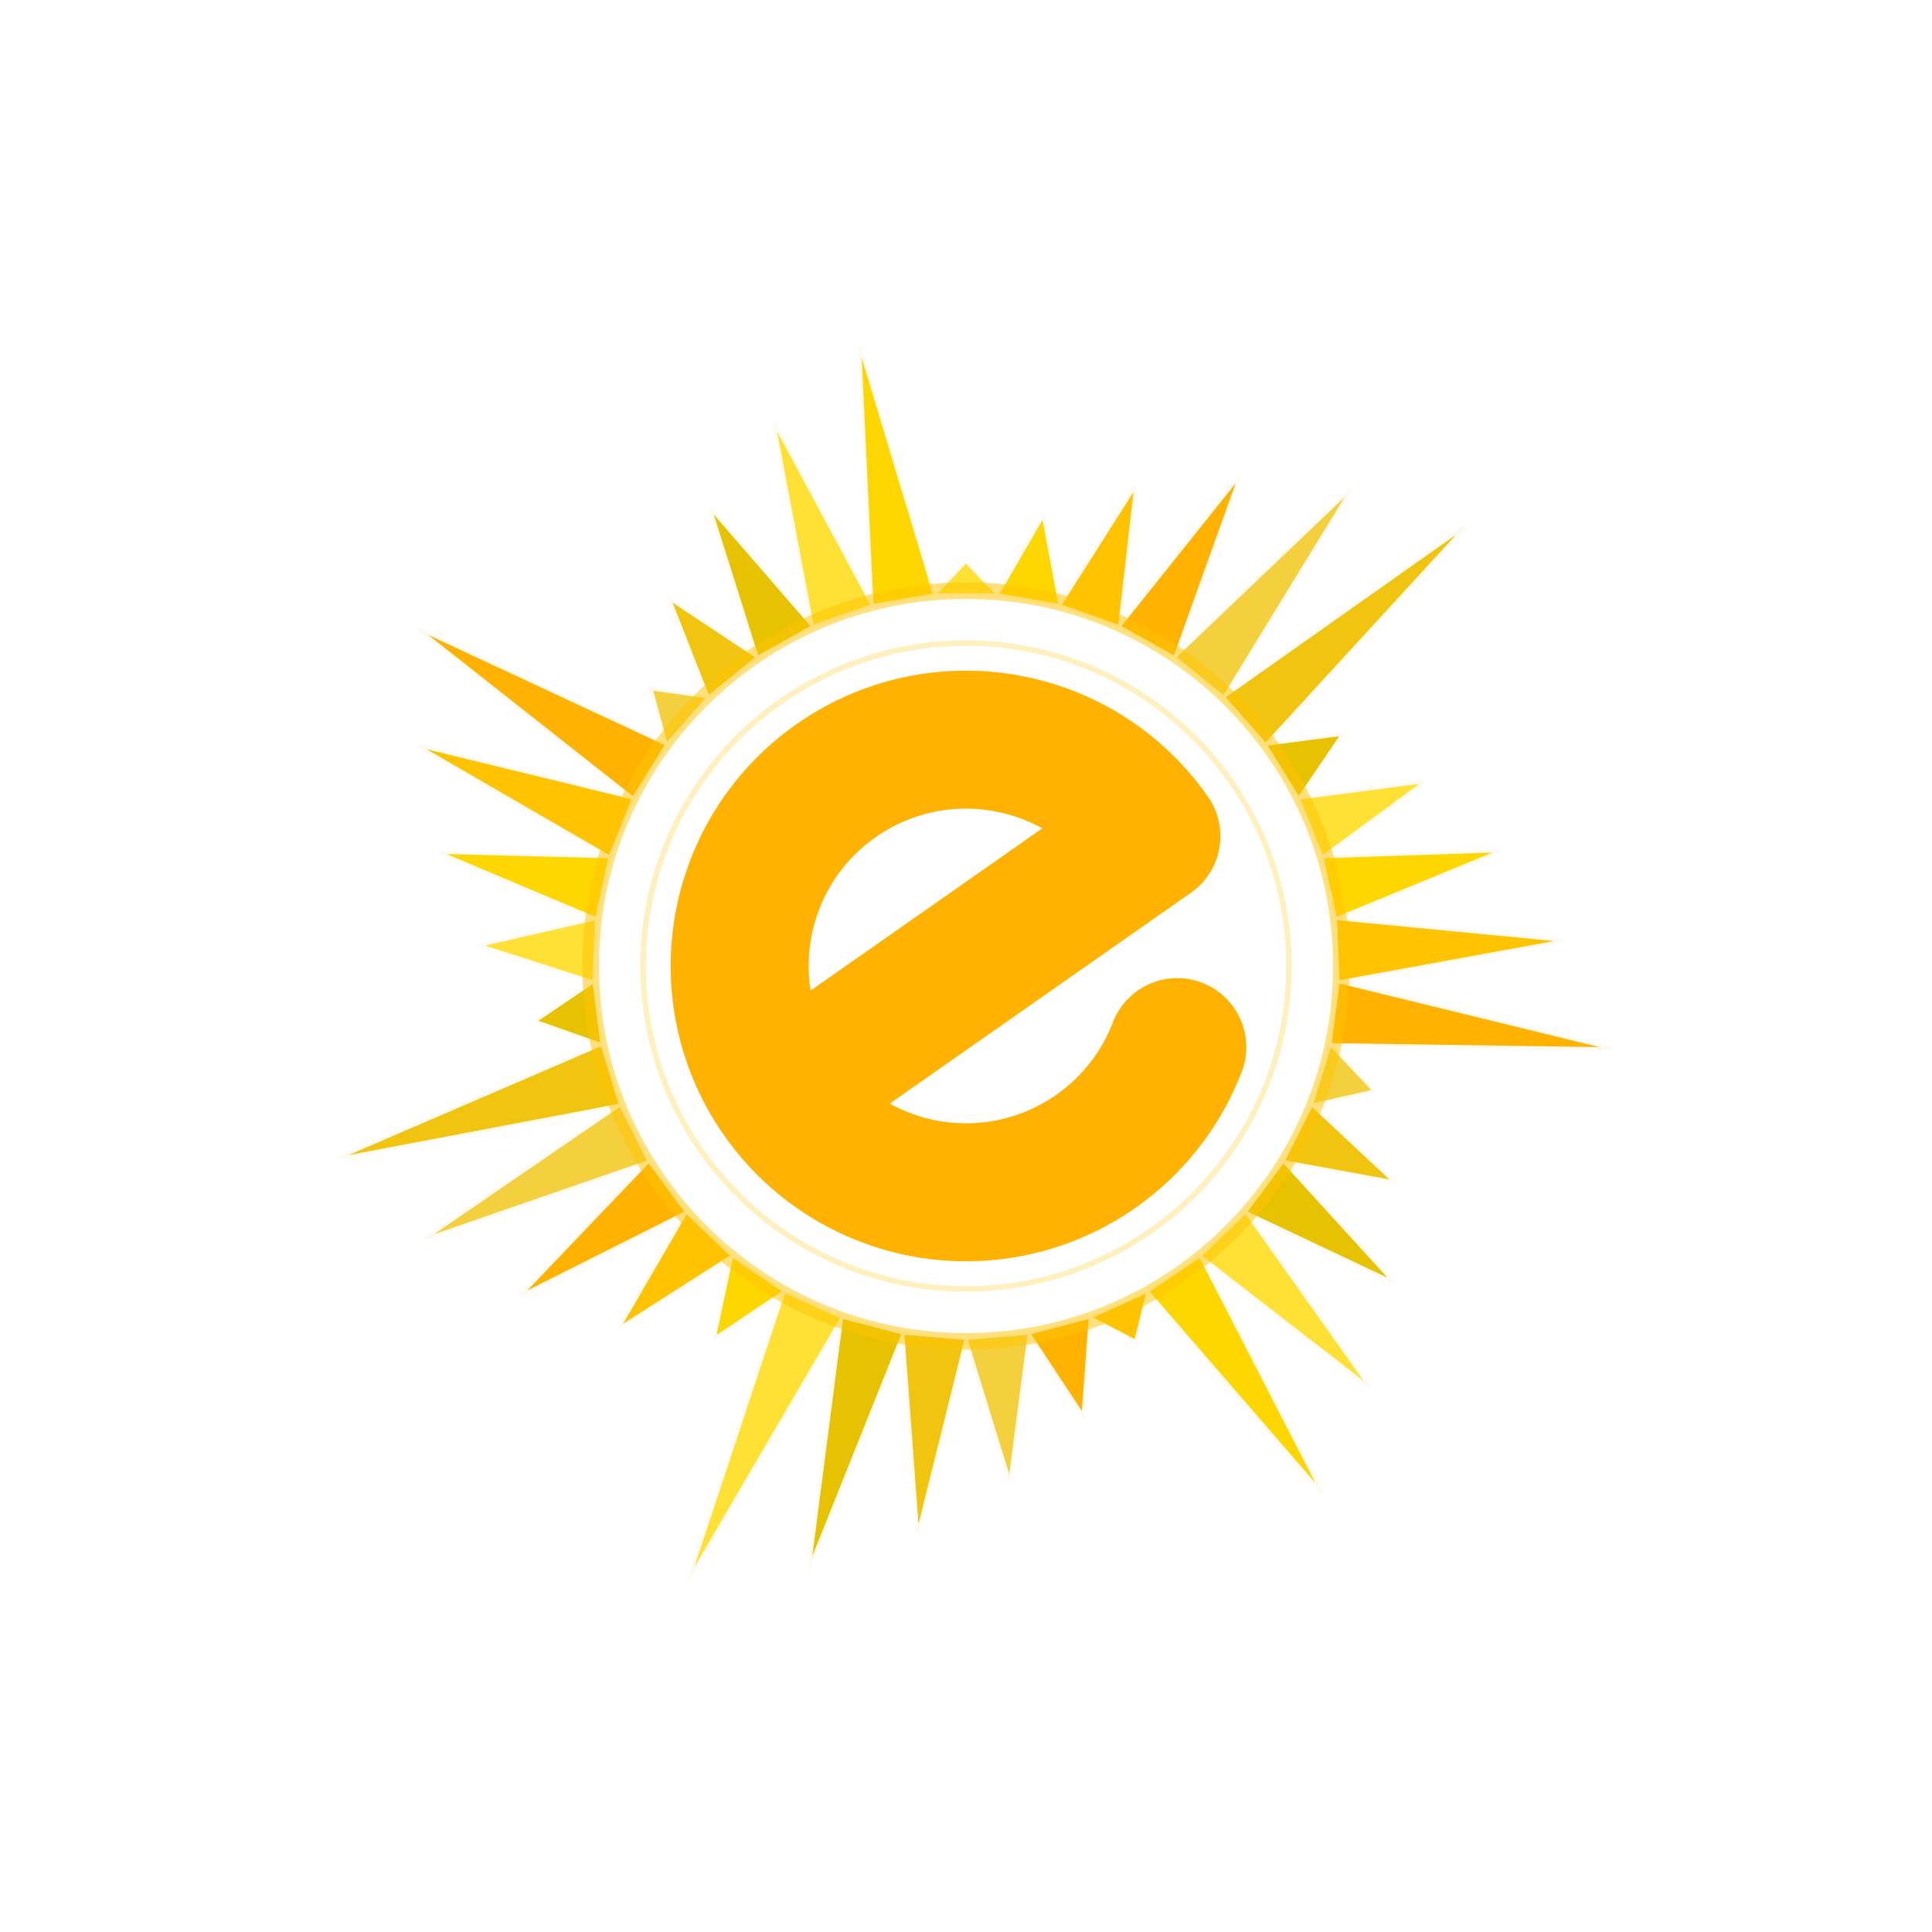
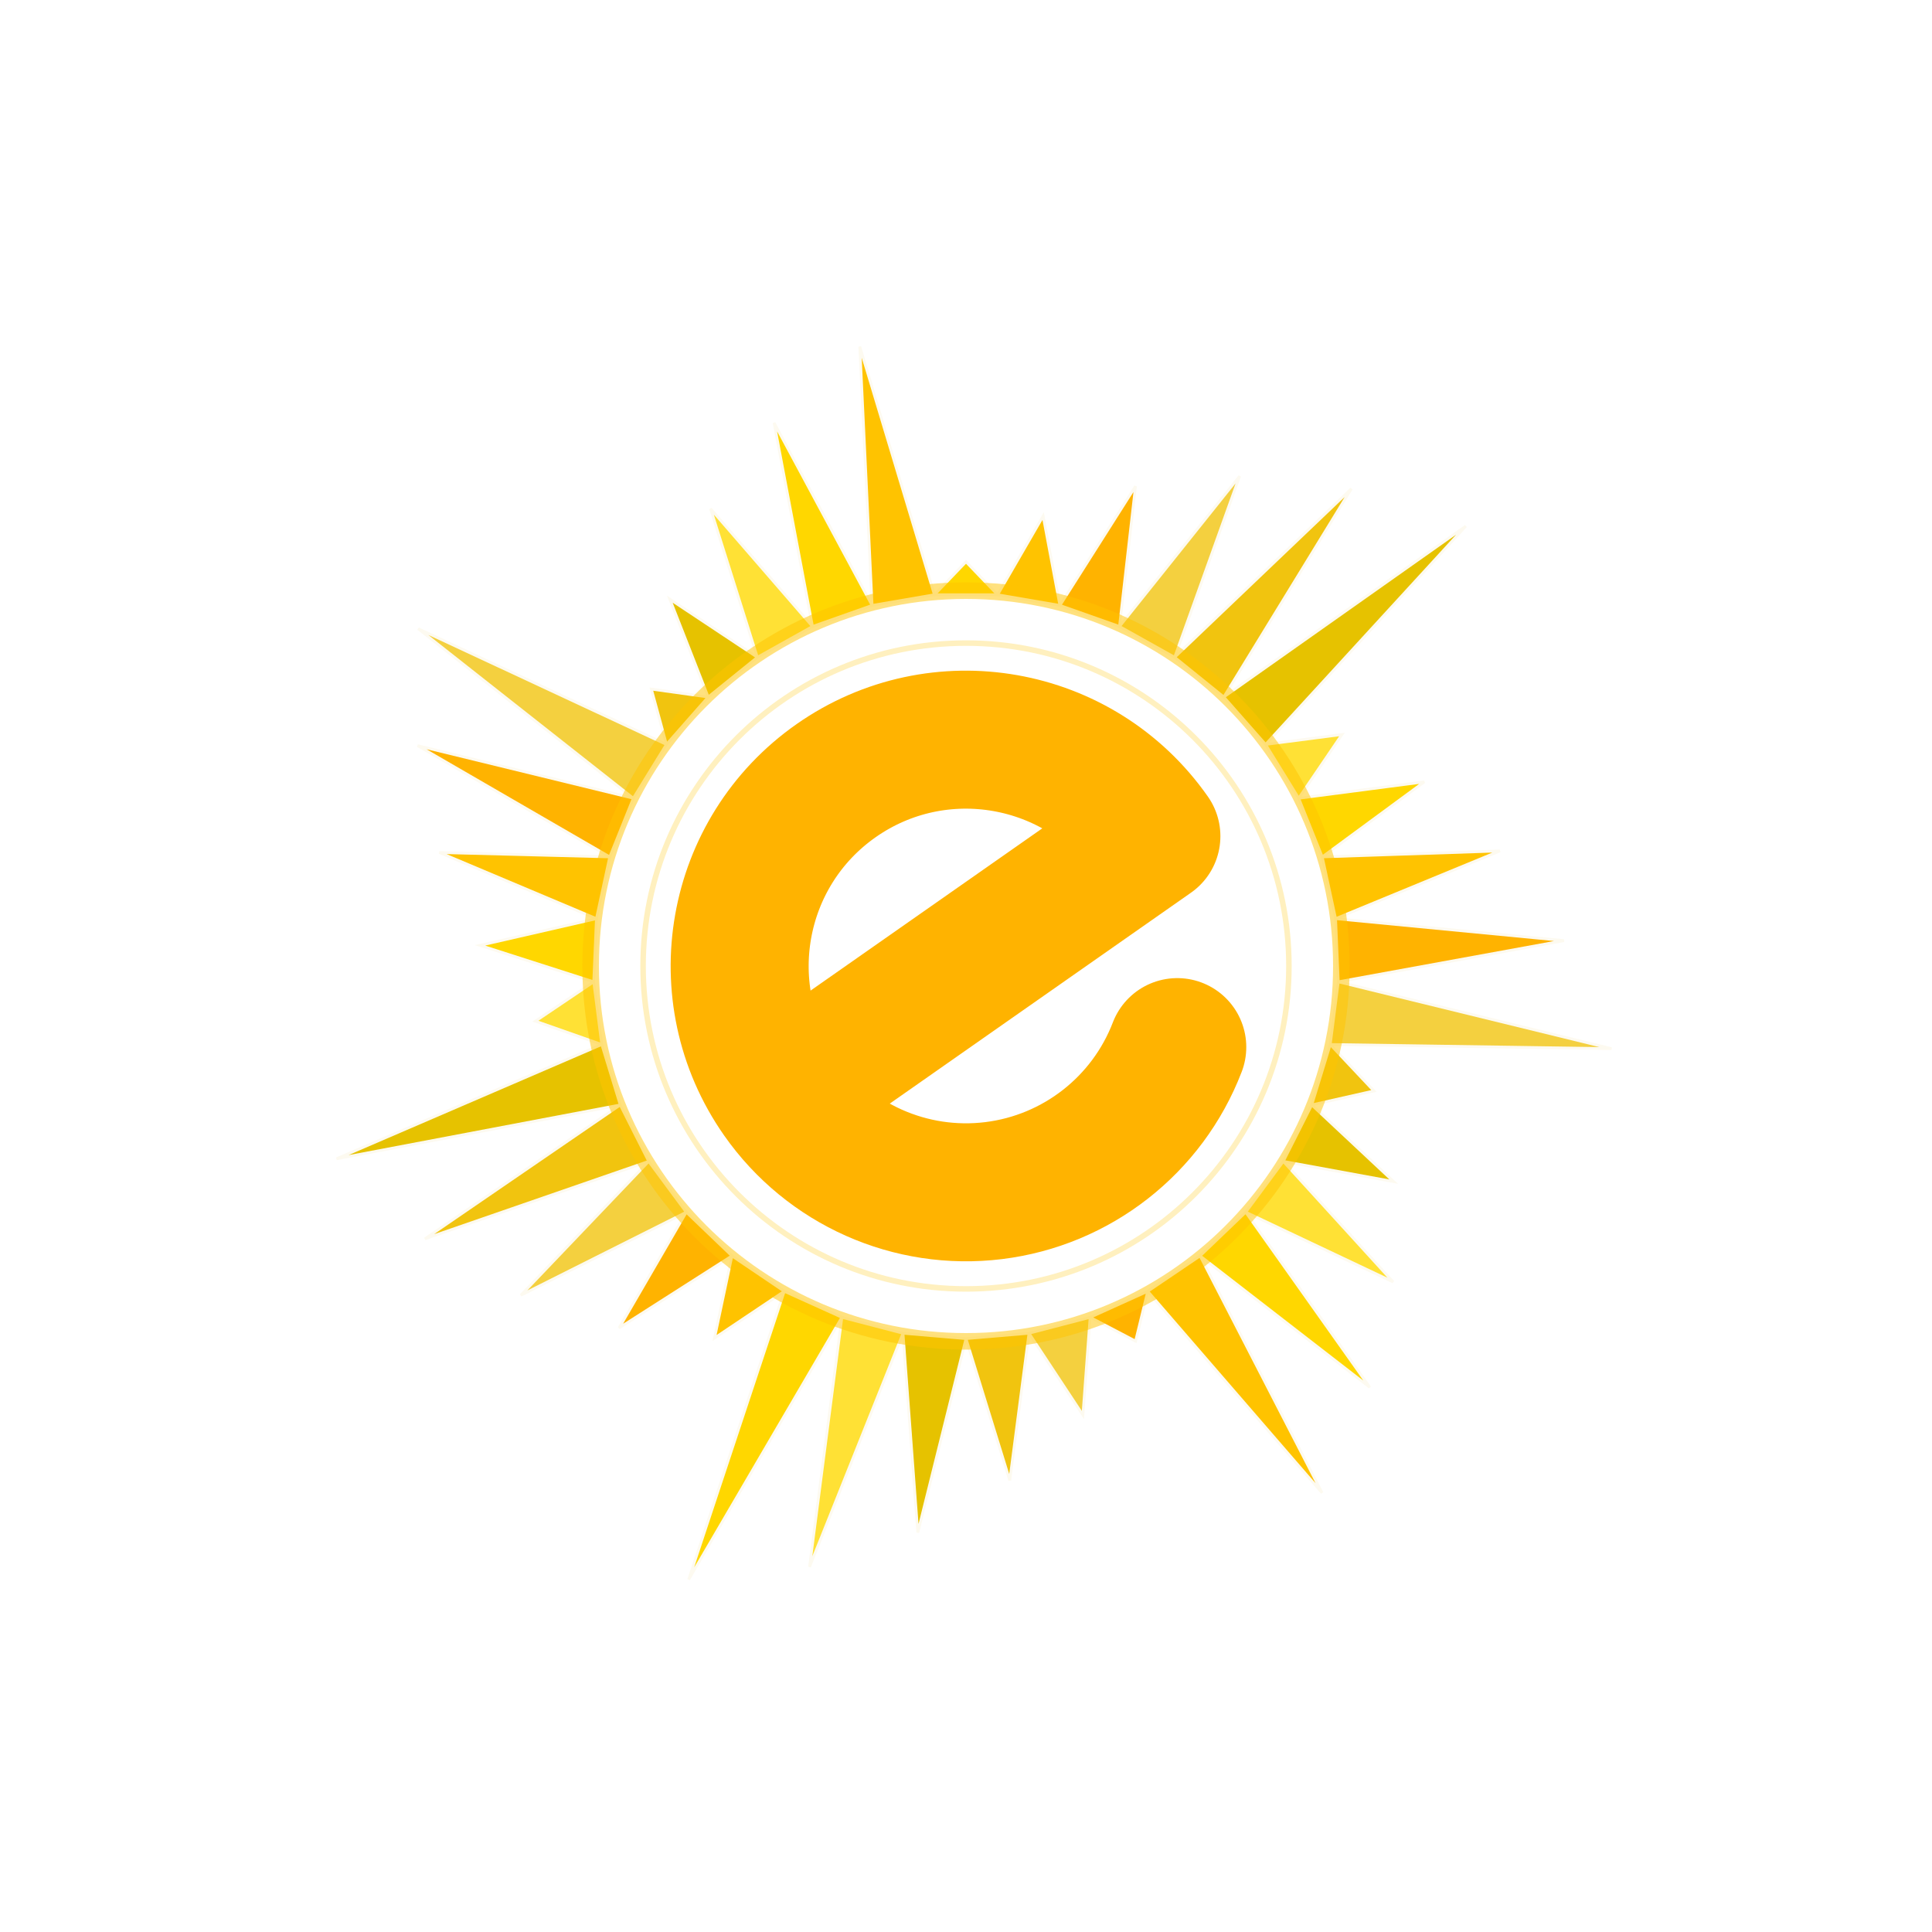
<svg xmlns="http://www.w3.org/2000/svg" viewBox="0 0 700 700" width="100%" height="100%">
  <g id="compass-rose">
-     <polygon points="338.55,215.49 361.45,215.49 350.00,203.55" fill="#FFE135" stroke="#FDFAF0" stroke-width="1" />
-     <polygon points="361.45,215.49 384.02,219.36 377.95,186.98" fill="#FFD700" stroke="#FDFAF0" stroke-width="1" />
-     <polygon points="384.02,219.36 405.61,226.98 411.42,176.17" fill="#FFC300" stroke="#FDFAF0" stroke-width="1" />
-     <polygon points="405.61,226.98 425.60,238.15 449.15,172.51" fill="#FFB300" stroke="#FDFAF0" stroke-width="1" />
-     <polygon points="425.60,238.15 443.41,252.54 489.63,177.07" fill="#F4D03F" stroke="#FDFAF0" stroke-width="1" />
-     <polygon points="443.41,252.54 458.54,269.72 531.08,190.63" fill="#F1C40F" stroke="#FDFAF0" stroke-width="1" />
-     <polygon points="458.54,269.72 470.54,289.22 486.23,266.12" fill="#E6C200" stroke="#FDFAF0" stroke-width="1" />
-     <polygon points="470.54,289.22 479.08,310.47 516.04,283.28" fill="#FFE135" stroke="#FDFAF0" stroke-width="1" />
-     <polygon points="479.08,310.47 483.91,332.85 543.45,308.31" fill="#FFD700" stroke="#FDFAF0" stroke-width="1" />
-     <polygon points="483.91,332.85 484.88,355.73 566.66,340.80" fill="#FFC300" stroke="#FDFAF0" stroke-width="1" />
-     <polygon points="484.88,355.73 481.97,378.44 583.89,379.95" fill="#FFB300" stroke="#FDFAF0" stroke-width="1" />
-     <polygon points="481.97,378.44 475.27,400.34 497.80,395.26" fill="#F4D03F" stroke="#FDFAF0" stroke-width="1" />
-     <polygon points="475.27,400.34 464.96,420.78 504.95,428.12" fill="#F1C40F" stroke="#FDFAF0" stroke-width="1" />
-     <polygon points="464.96,420.78 451.34,439.19 504.75,464.46" fill="#E6C200" stroke="#FDFAF0" stroke-width="1" />
-     <polygon points="451.34,439.19 434.81,455.03 496.30,502.65" fill="#FFE135" stroke="#FDFAF0" stroke-width="1" />
-     <polygon points="434.81,455.03 415.84,467.86 479.01,540.88" fill="#FFD700" stroke="#FDFAF0" stroke-width="1" />
-     <polygon points="415.84,467.86 394.97,477.29 411.44,485.92" fill="#FFC300" stroke="#FDFAF0" stroke-width="1" />
-     <polygon points="394.97,477.29 372.82,483.06 392.36,512.69" fill="#FFB300" stroke="#FDFAF0" stroke-width="1" />
-     <polygon points="372.82,483.06 350.00,485.00 365.86,536.39" fill="#F4D03F" stroke="#FDFAF0" stroke-width="1" />
-     <polygon points="350.00,485.00 327.18,483.06 332.53,555.28" fill="#F1C40F" stroke="#FDFAF0" stroke-width="1" />
-     <polygon points="327.18,483.06 305.03,477.29 293.31,567.71" fill="#E6C200" stroke="#FDFAF0" stroke-width="1" />
-     <polygon points="305.03,477.29 284.16,467.86 249.53,572.27" fill="#FFE135" stroke="#FDFAF0" stroke-width="1" />
-     <polygon points="284.16,467.86 265.19,455.03 258.89,484.79" fill="#FFD700" stroke="#FDFAF0" stroke-width="1" />
-     <polygon points="265.19,455.03 248.66,439.19 224.31,481.14" fill="#FFC300" stroke="#FDFAF0" stroke-width="1" />
-     <polygon points="248.66,439.19 235.04,420.78 188.72,469.29" fill="#FFB300" stroke="#FDFAF0" stroke-width="1" />
-     <polygon points="235.04,420.78 224.73,400.34 153.95,448.85" fill="#F4D03F" stroke="#FDFAF0" stroke-width="1" />
-     <polygon points="224.73,400.34 218.03,378.44 121.94,419.84" fill="#F1C40F" stroke="#FDFAF0" stroke-width="1" />
-     <polygon points="218.03,378.44 215.12,355.73 193.99,369.98" fill="#E6C200" stroke="#FDFAF0" stroke-width="1" />
-     <polygon points="215.12,355.73 216.09,332.85 173.92,342.52" fill="#FFE135" stroke="#FDFAF0" stroke-width="1" />
-     <polygon points="216.09,332.85 220.92,310.47 159.19,308.88" fill="#FFD700" stroke="#FDFAF0" stroke-width="1" />
-     <polygon points="220.92,310.47 229.46,289.22 151.30,270.16" fill="#FFC300" stroke="#FDFAF0" stroke-width="1" />
-     <polygon points="229.46,289.22 241.46,269.72 151.51,227.79" fill="#FFB300" stroke="#FDFAF0" stroke-width="1" />
-     <polygon points="241.46,269.72 256.59,252.54 236.00,249.67" fill="#F4D03F" stroke="#FDFAF0" stroke-width="1" />
-     <polygon points="256.59,252.54 274.40,238.15 242.69,217.10" fill="#F1C40F" stroke="#FDFAF0" stroke-width="1" />
-     <polygon points="274.40,238.15 294.39,226.98 257.45,184.33" fill="#E6C200" stroke="#FDFAF0" stroke-width="1" />
-     <polygon points="294.39,226.98 315.98,219.36 280.46,153.20" fill="#FFE135" stroke="#FDFAF0" stroke-width="1" />
-     <polygon points="315.98,219.36 338.55,215.49 311.52,125.59" fill="#FFD700" stroke="#FDFAF0" stroke-width="1" />
+     <polygon points="338.55,215.49 361.45,215.49 350.00,203.55" fill="#FFD700" stroke="#FDFAF0" stroke-width="1" />
+     <polygon points="361.45,215.49 384.02,219.36 377.95,186.98" fill="#FFC300" stroke="#FDFAF0" stroke-width="1" />
+     <polygon points="384.02,219.36 405.61,226.98 411.42,176.17" fill="#FFB300" stroke="#FDFAF0" stroke-width="1" />
+     <polygon points="405.61,226.98 425.60,238.15 449.15,172.51" fill="#F4D03F" stroke="#FDFAF0" stroke-width="1" />
+     <polygon points="425.60,238.15 443.41,252.54 489.63,177.07" fill="#F1C40F" stroke="#FDFAF0" stroke-width="1" />
+     <polygon points="443.41,252.54 458.54,269.72 531.08,190.63" fill="#E6C200" stroke="#FDFAF0" stroke-width="1" />
+     <polygon points="458.54,269.72 470.54,289.22 486.23,266.12" fill="#FFE135" stroke="#FDFAF0" stroke-width="1" />
+     <polygon points="470.54,289.22 479.08,310.47 516.04,283.28" fill="#FFD700" stroke="#FDFAF0" stroke-width="1" />
+     <polygon points="479.08,310.47 483.91,332.85 543.45,308.31" fill="#FFC300" stroke="#FDFAF0" stroke-width="1" />
+     <polygon points="483.91,332.85 484.88,355.73 566.66,340.80" fill="#FFB300" stroke="#FDFAF0" stroke-width="1" />
+     <polygon points="484.88,355.73 481.97,378.44 583.89,379.95" fill="#F4D03F" stroke="#FDFAF0" stroke-width="1" />
+     <polygon points="481.97,378.44 475.27,400.34 497.80,395.26" fill="#F1C40F" stroke="#FDFAF0" stroke-width="1" />
+     <polygon points="475.27,400.34 464.96,420.78 504.95,428.12" fill="#E6C200" stroke="#FDFAF0" stroke-width="1" />
+     <polygon points="464.96,420.78 451.34,439.19 504.75,464.46" fill="#FFE135" stroke="#FDFAF0" stroke-width="1" />
+     <polygon points="451.34,439.19 434.81,455.03 496.30,502.65" fill="#FFD700" stroke="#FDFAF0" stroke-width="1" />
+     <polygon points="434.81,455.03 415.84,467.86 479.01,540.88" fill="#FFC300" stroke="#FDFAF0" stroke-width="1" />
+     <polygon points="415.84,467.86 394.97,477.29 411.44,485.92" fill="#FFB300" stroke="#FDFAF0" stroke-width="1" />
+     <polygon points="394.97,477.29 372.82,483.06 392.36,512.69" fill="#F4D03F" stroke="#FDFAF0" stroke-width="1" />
+     <polygon points="372.82,483.06 350.00,485.00 365.86,536.39" fill="#F1C40F" stroke="#FDFAF0" stroke-width="1" />
+     <polygon points="350.00,485.00 327.18,483.06 332.53,555.28" fill="#E6C200" stroke="#FDFAF0" stroke-width="1" />
+     <polygon points="327.18,483.06 305.03,477.29 293.31,567.71" fill="#FFE135" stroke="#FDFAF0" stroke-width="1" />
+     <polygon points="305.03,477.29 284.16,467.86 249.53,572.27" fill="#FFD700" stroke="#FDFAF0" stroke-width="1" />
+     <polygon points="284.16,467.86 265.19,455.03 258.89,484.79" fill="#FFC300" stroke="#FDFAF0" stroke-width="1" />
+     <polygon points="265.19,455.03 248.66,439.19 224.31,481.14" fill="#FFB300" stroke="#FDFAF0" stroke-width="1" />
+     <polygon points="248.66,439.19 235.04,420.78 188.72,469.29" fill="#F4D03F" stroke="#FDFAF0" stroke-width="1" />
+     <polygon points="235.04,420.78 224.73,400.34 153.95,448.85" fill="#F1C40F" stroke="#FDFAF0" stroke-width="1" />
+     <polygon points="224.73,400.34 218.03,378.44 121.94,419.84" fill="#E6C200" stroke="#FDFAF0" stroke-width="1" />
+     <polygon points="218.03,378.44 215.12,355.73 193.99,369.98" fill="#FFE135" stroke="#FDFAF0" stroke-width="1" />
+     <polygon points="215.12,355.73 216.09,332.85 173.92,342.52" fill="#FFD700" stroke="#FDFAF0" stroke-width="1" />
+     <polygon points="216.09,332.85 220.92,310.47 159.19,308.88" fill="#FFC300" stroke="#FDFAF0" stroke-width="1" />
+     <polygon points="220.92,310.47 229.46,289.22 151.30,270.16" fill="#FFB300" stroke="#FDFAF0" stroke-width="1" />
+     <polygon points="229.46,289.22 241.46,269.72 151.51,227.79" fill="#F4D03F" stroke="#FDFAF0" stroke-width="1" />
+     <polygon points="241.46,269.72 256.59,252.54 236.00,249.67" fill="#F1C40F" stroke="#FDFAF0" stroke-width="1" />
+     <polygon points="256.59,252.54 274.40,238.15 242.69,217.10" fill="#E6C200" stroke="#FDFAF0" stroke-width="1" />
+     <polygon points="274.40,238.15 294.39,226.98 257.45,184.33" fill="#FFE135" stroke="#FDFAF0" stroke-width="1" />
+     <polygon points="294.39,226.98 315.98,219.36 280.46,153.20" fill="#FFD700" stroke="#FDFAF0" stroke-width="1" />
+     <polygon points="315.98,219.36 338.55,215.49 311.52,125.59" fill="#FFC300" stroke="#FDFAF0" stroke-width="1" />
  </g>
  <circle cx="350.0" cy="350.0" r="136" fill="none" stroke="#FFC300" stroke-width="6" opacity="0.5" />
  <circle cx="350.0" cy="350.0" r="117" fill="none" stroke="#FFC300" stroke-width="2" opacity="0.25" />
  <path d="M -64,0 L 82,0 A 82,82 0 0,0 -82,0 A 82,82 0 0,0 45.85,67.98" fill="none" stroke="#FFB300" stroke-width="50" stroke-linecap="round" stroke-linejoin="round" transform="translate(350.0, 350.0) rotate(-35)" />
</svg>
